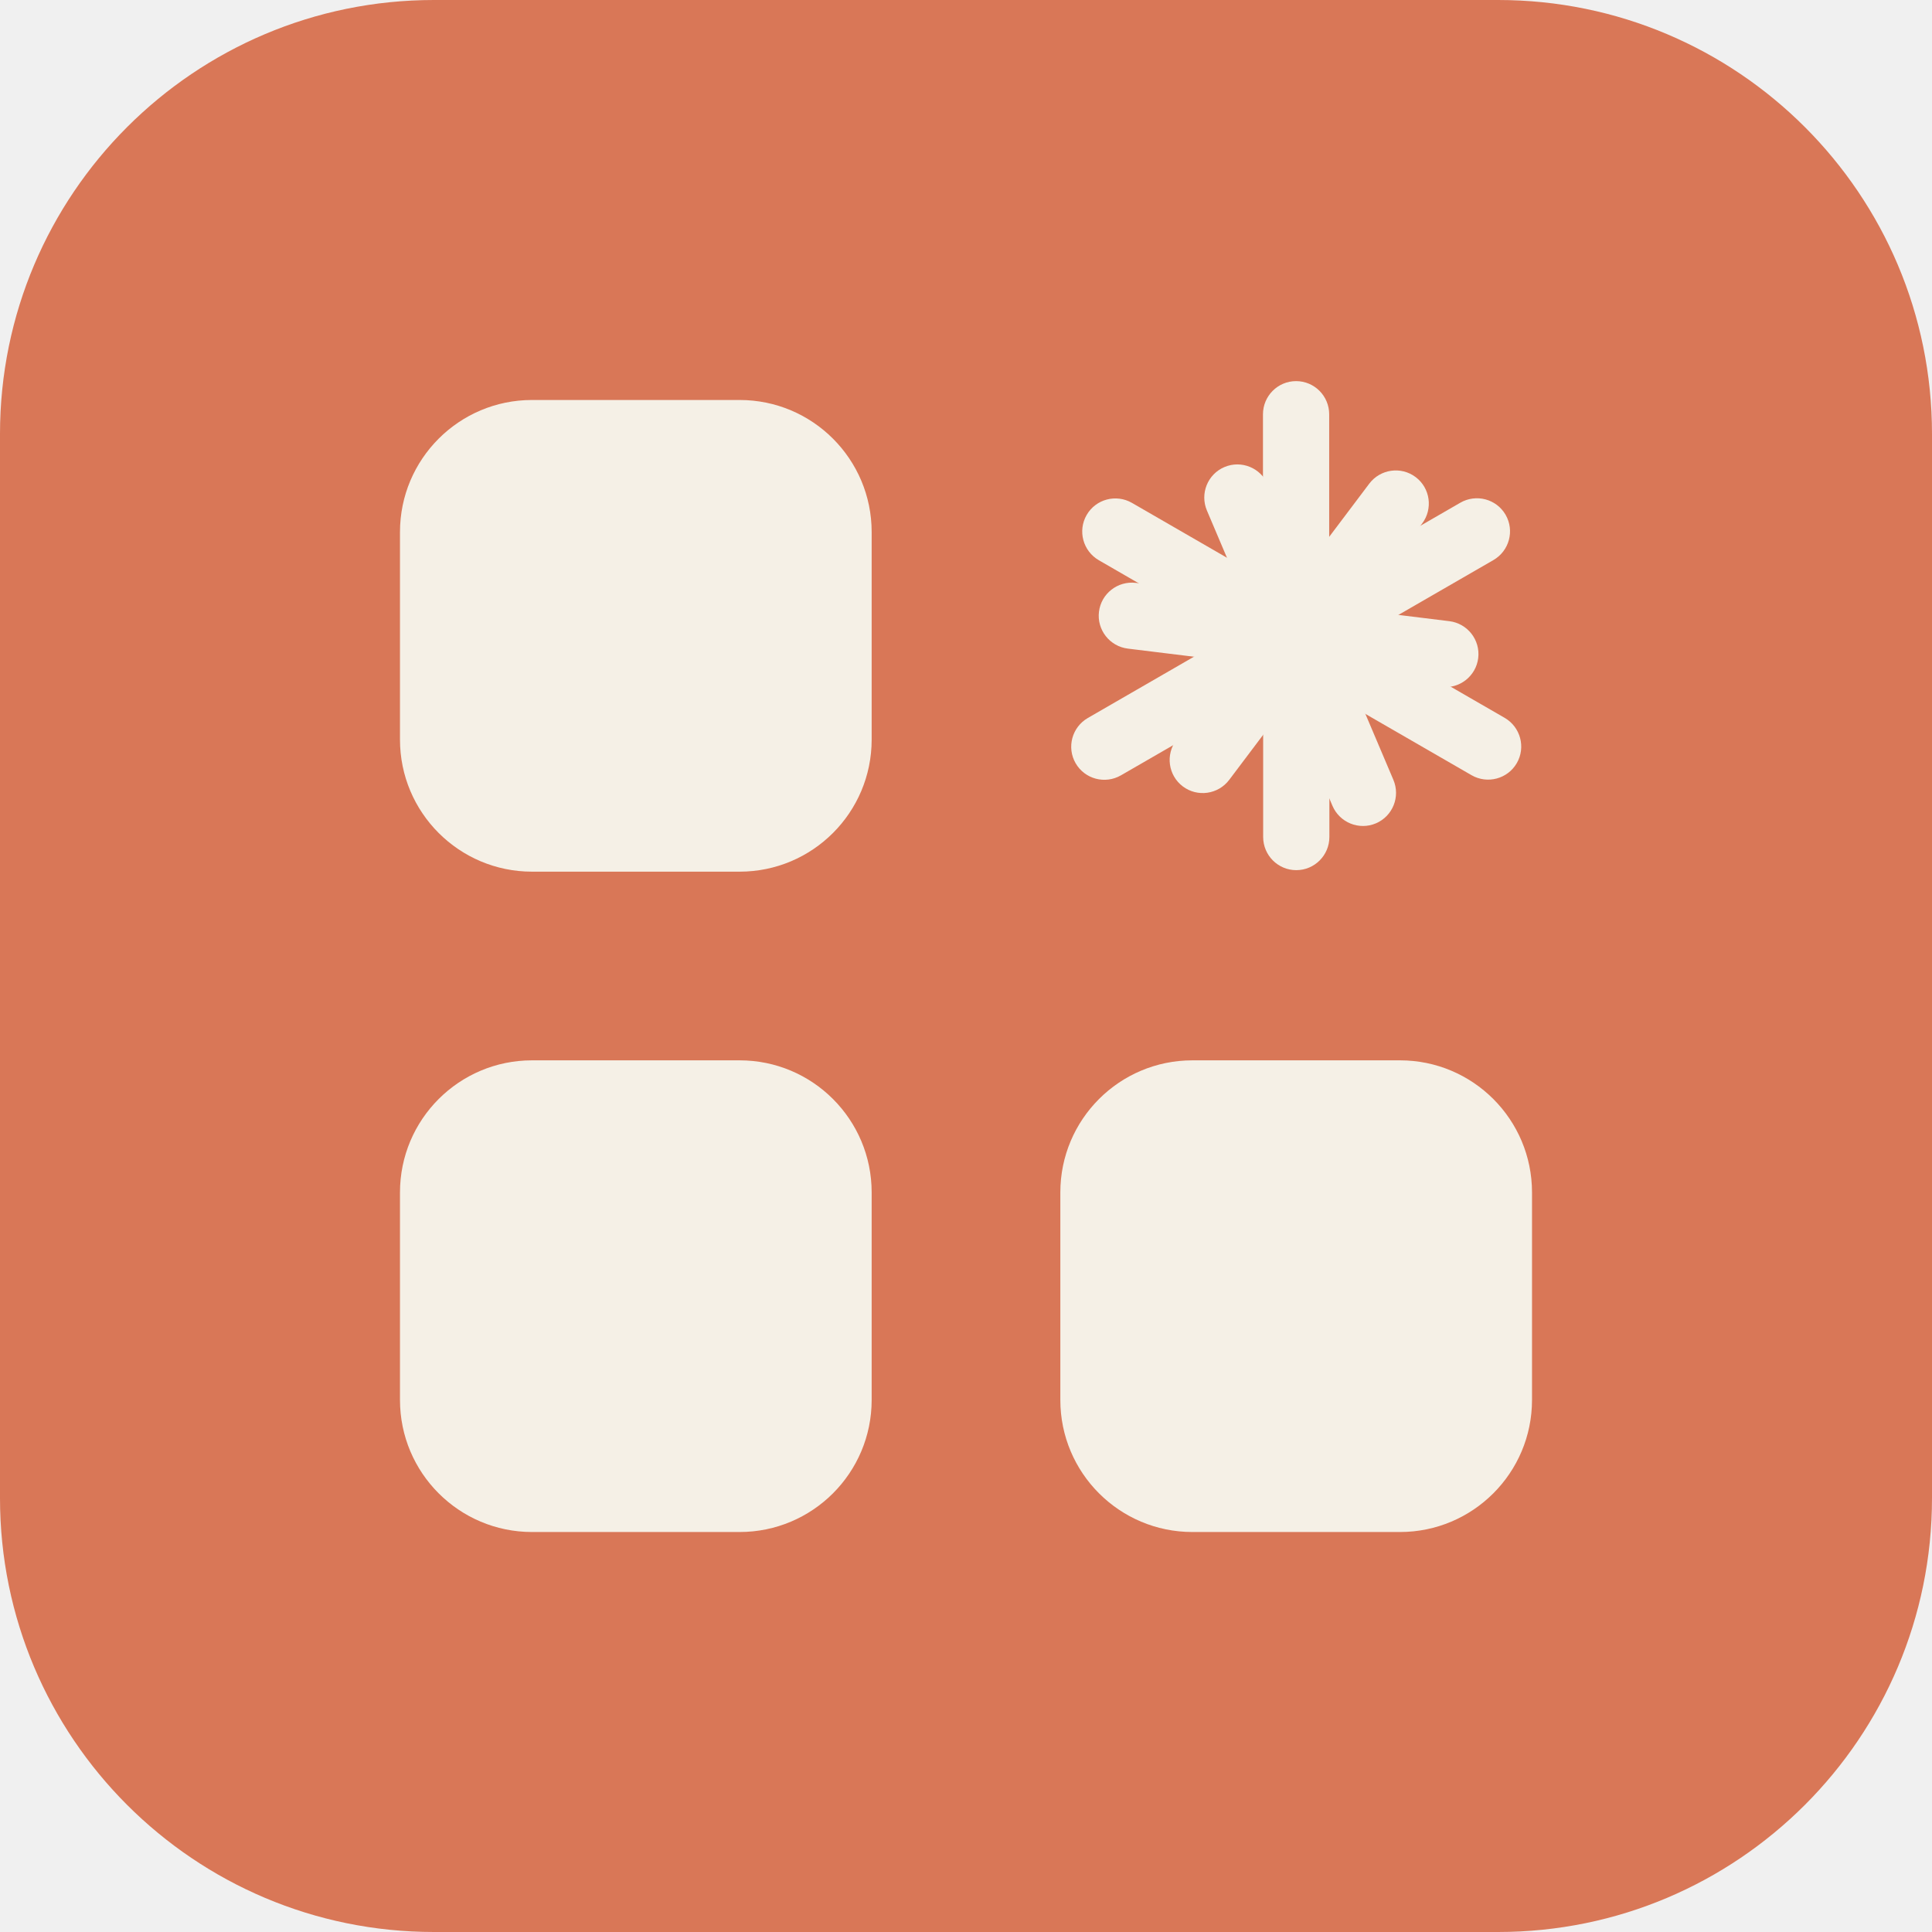
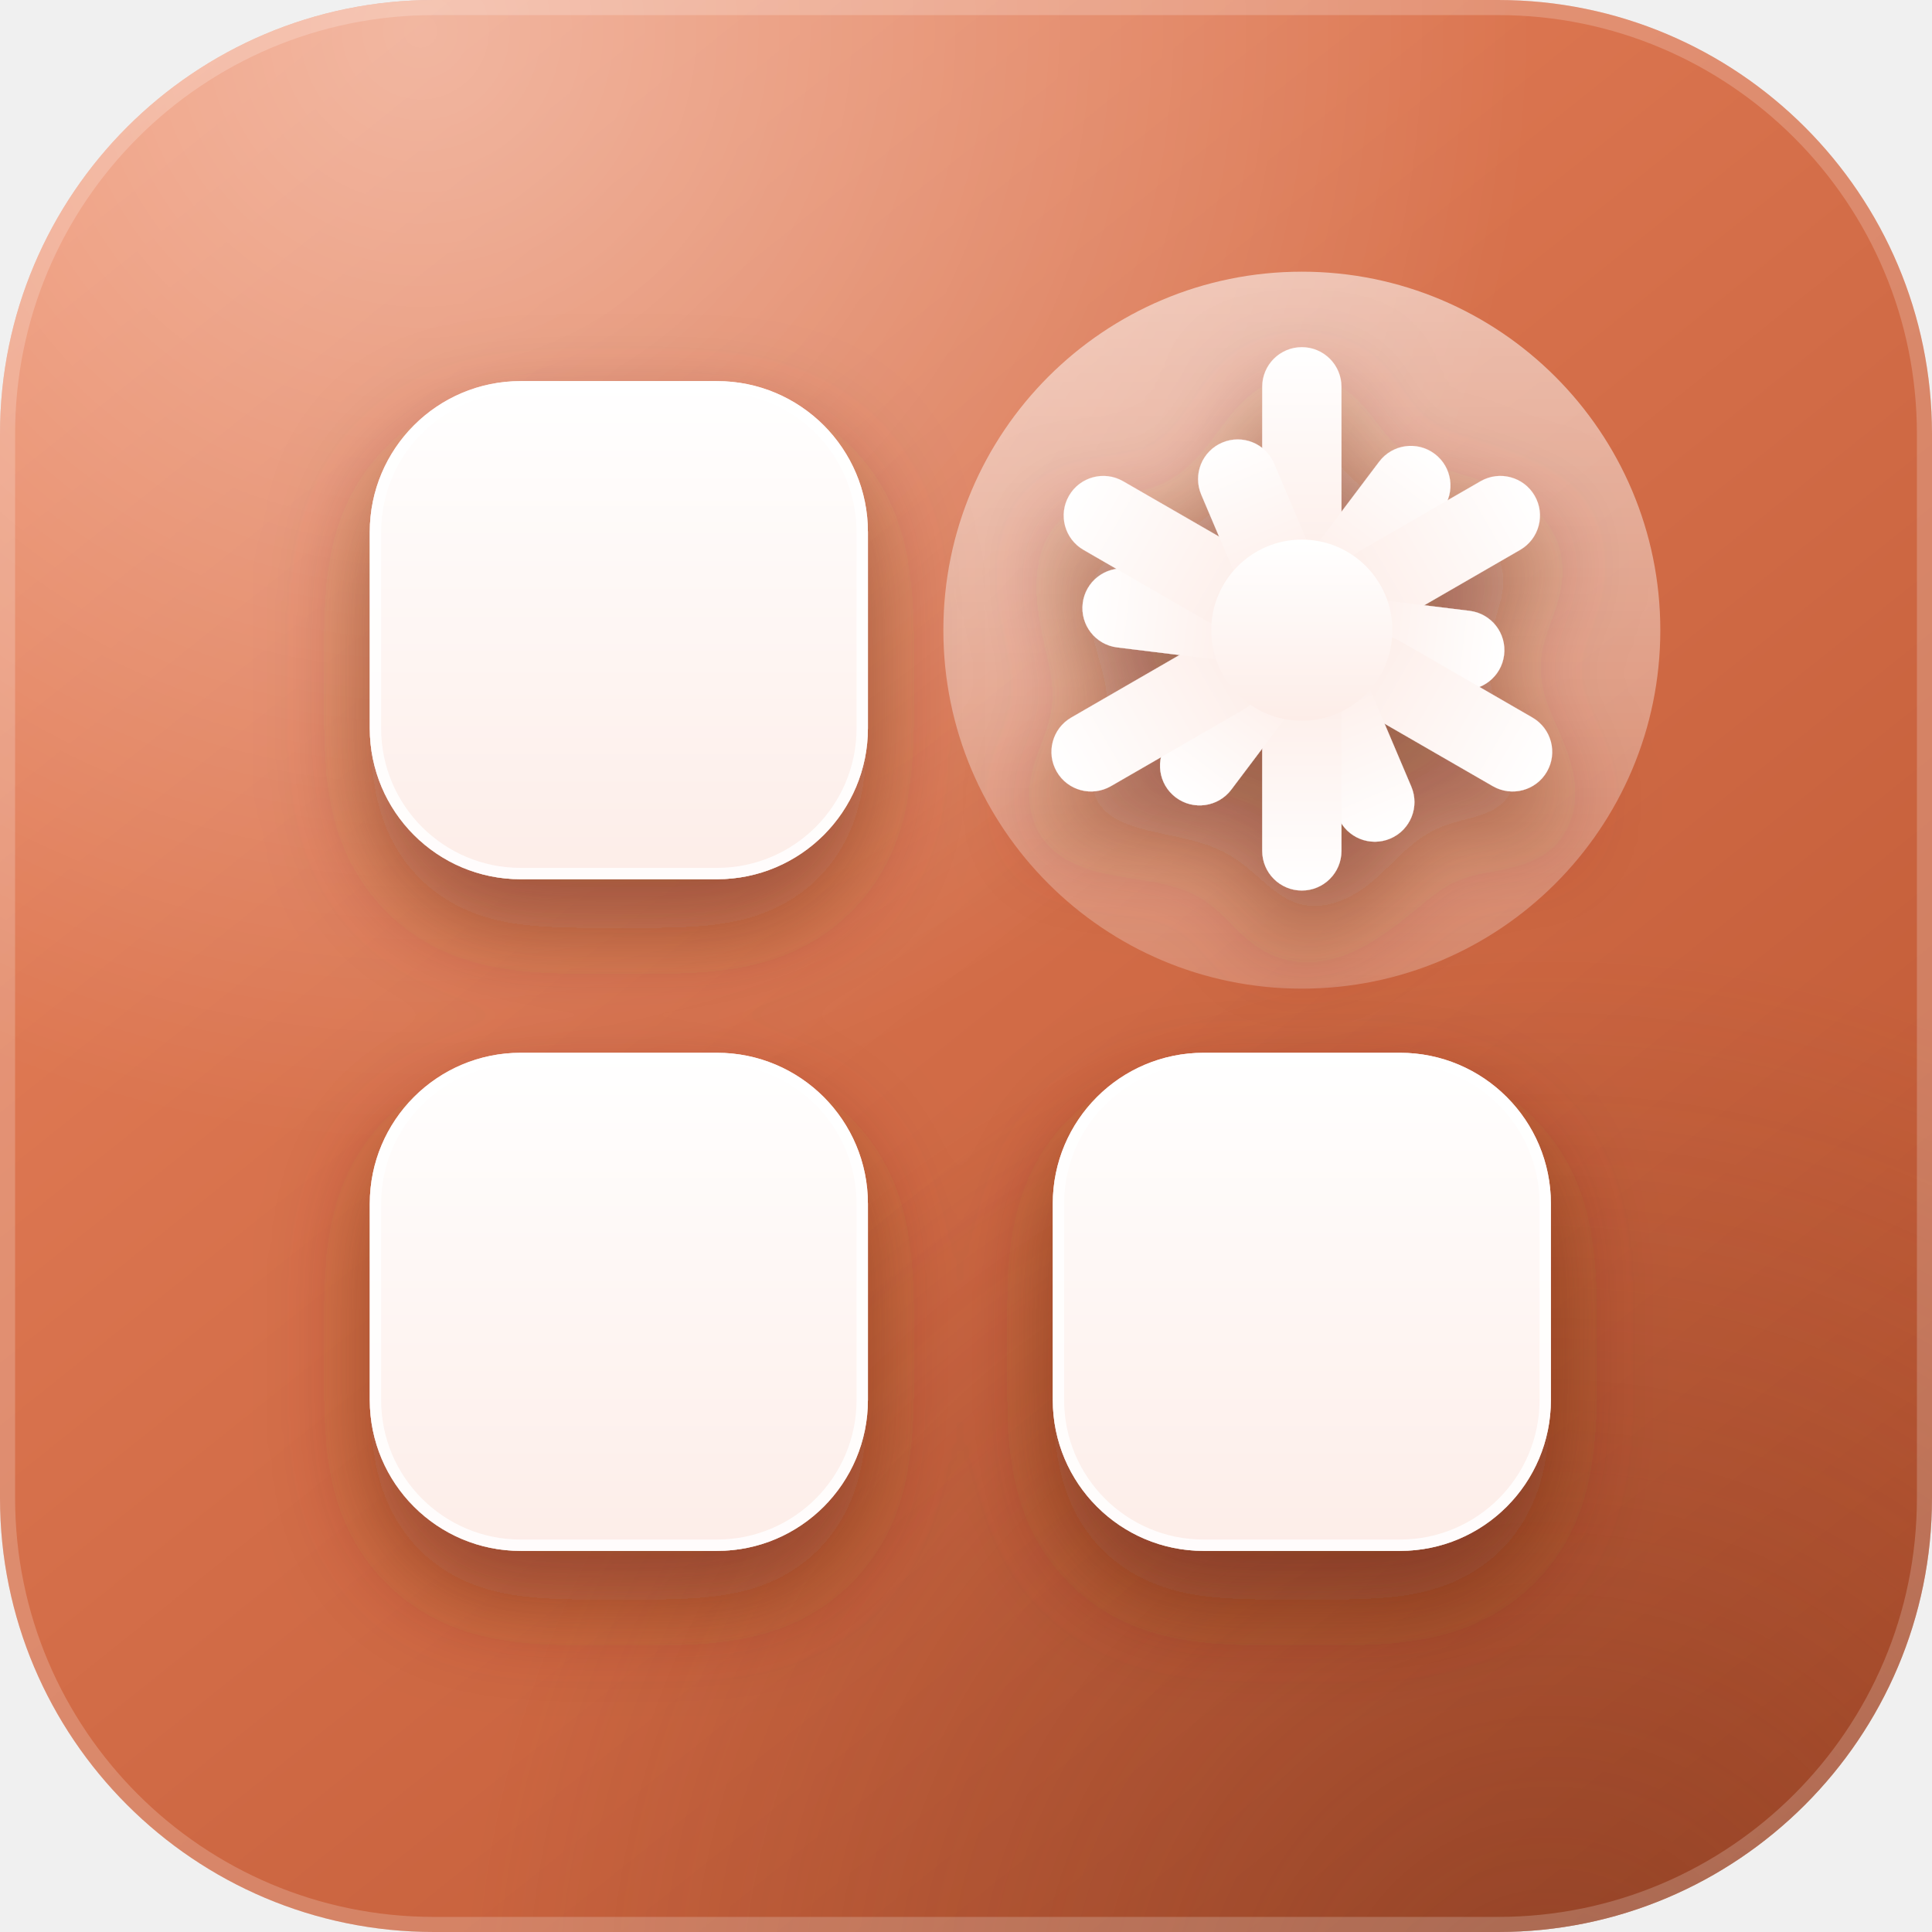
<svg xmlns="http://www.w3.org/2000/svg" viewBox="0 0 1024 1024">
-   <rect width="1024" height="1024" rx="230" fill="#D97757" />
-   <rect x="212" y="212" width="250" height="250" rx="70" fill="#F5F0E6" />
-   <rect x="212" y="562" width="250" height="250" rx="70" fill="#F5F0E6" />
-   <rect x="562" y="562" width="250" height="250" rx="70" fill="#F5F0E6" />
-   <g transform="translate(687 337)" fill="#F5F0E6">
-     <rect x="-17.6" y="-135.0" width="35.1" height="110.7" rx="17.6" transform="rotate(0)" />
-     <rect x="-17.6" y="-105.3" width="35.1" height="86.3" rx="17.6" transform="rotate(37)" />
-     <rect x="-17.6" y="-128.2" width="35.1" height="105.2" rx="17.6" transform="rotate(60)" />
-     <rect x="-17.6" y="-97.2" width="35.1" height="79.7" rx="17.6" transform="rotate(97)" />
-     <rect x="-17.6" y="-135.0" width="35.1" height="110.7" rx="17.6" transform="rotate(120)" />
-     <rect x="-17.6" y="-108.0" width="35.1" height="88.6" rx="17.6" transform="rotate(157)" />
-     <rect x="-17.6" y="-124.2" width="35.1" height="101.8" rx="17.6" transform="rotate(180)" />
-     <rect x="-17.6" y="-99.9" width="35.1" height="81.9" rx="17.6" transform="rotate(217)" />
-     <rect x="-17.6" y="-135.0" width="35.1" height="110.7" rx="17.6" transform="rotate(240)" />
-     <rect x="-17.6" y="-105.3" width="35.1" height="86.3" rx="17.6" transform="rotate(277)" />
-     <rect x="-17.6" y="-128.2" width="35.1" height="105.2" rx="17.6" transform="rotate(300)" />
-     <rect x="-17.6" y="-97.2" width="35.1" height="79.7" rx="17.6" transform="rotate(337)" />
-     <circle r="40.5" />
+   <defs>
+     <linearGradient id="stbg" x1=".1" y1="0" x2=".9" y2="1">
+       <stop offset="0" stop-color="#EC8660" />
+       <stop offset="1" stop-color="#B9532F" />
+     </linearGradient>
+     <radialGradient id="sthl" cx=".22" cy=".02" r=".95">
+       <stop offset="0" stop-color="#fff" stop-opacity=".42" />
+       <stop offset=".6" stop-color="#fff" stop-opacity="0" />
+     </radialGradient>
+     <radialGradient id="stlo" cx=".8" cy="1.05" r=".8">
+       <stop offset="0" stop-color="#5C2A18" stop-opacity=".42" />
+       <stop offset=".7" stop-color="#5C2A18" stop-opacity="0" />
+     </radialGradient>
+     <linearGradient id="stfg" x1="0" y1="0" x2="0" y2="1">
+       <stop offset="0" stop-color="#FFFFFF" />
+       <stop offset="1" stop-color="#FDEDE8" />
+     </linearGradient>
+     <linearGradient id="stac" x1="0" y1="0" x2="1" y2="1">
+       <stop offset="0" stop-color="#F29C7C" />
+       <stop offset="1" stop-color="#B9532F" />
+     </linearGradient>
+     <linearGradient id="stgl" x1="0" y1="0" x2="0" y2="1">
+       <stop offset="0" stop-color="#FFFFFF" stop-opacity=".55" />
+       <stop offset="1" stop-color="#FFFFFF" stop-opacity=".22" />
+     </linearGradient>
+     <filter id="stsh" x="-30%" y="-30%" width="160%" height="170%">
+       <feDropShadow dx="0" dy="26" stdDeviation="26" flood-color="#5C2A18" flood-opacity=".5" />
+     </filter>
+     <filter id="sts2" x="-30%" y="-30%" width="160%" height="170%">
+       <feDropShadow dx="0" dy="10" stdDeviation="12" flood-color="#5C2A18" flood-opacity=".3" />
+     </filter>
+   </defs>
+   <rect width="1024" height="1024" rx="230" fill="url(#stbg)" />
+   <rect width="1024" height="1024" rx="230" fill="url(#stlo)" />
+   <rect width="1024" height="1024" rx="230" fill="url(#sthl)" />
+   <circle cx="690" cy="334" r="190" fill="url(#stgl)" />
+   <g filter="url(#stsh)">
+     <rect x="196" y="202" width="264" height="264" rx="80" fill="url(#stfg)" />
+     <rect x="199" y="205" width="258" height="258" rx="77" fill="none" stroke="#fff" stroke-opacity=".85" stroke-width="6" />
+     <rect x="196" y="558" width="264" height="264" rx="80" fill="url(#stfg)" />
+     <rect x="199" y="561" width="258" height="258" rx="77" fill="none" stroke="#fff" stroke-opacity=".85" stroke-width="6" />
+     <rect x="558" y="558" width="264" height="264" rx="80" fill="url(#stfg)" />
+     <rect x="561" y="561" width="258" height="258" rx="77" fill="none" stroke="#fff" stroke-opacity=".85" stroke-width="6" />
  </g>
+   <g filter="url(#stsh)">
+     <g transform="translate(690 334)" fill="url(#stfg)">
+       <rect x="-21.0" y="-150.0" width="42.0" height="123.0" rx="21.0" transform="rotate(0)" />
+       <rect x="-21.0" y="-117.0" width="42.0" height="95.9" rx="21.0" transform="rotate(37)" />
+       <rect x="-21.0" y="-142.5" width="42.0" height="116.8" rx="21.0" transform="rotate(60)" />
+       <rect x="-21.0" y="-108.0" width="42.0" height="88.6" rx="21.0" transform="rotate(97)" />
+       <rect x="-21.0" y="-150.0" width="42.0" height="123.0" rx="21.0" transform="rotate(120)" />
+       <rect x="-21.0" y="-120.0" width="42.0" height="98.4" rx="21.0" transform="rotate(157)" />
+       <rect x="-21.0" y="-138.0" width="42.0" height="113.2" rx="21.0" transform="rotate(180)" />
+       <rect x="-21.0" y="-111.0" width="42.0" height="91.0" rx="21.0" transform="rotate(217)" />
+       <rect x="-21.0" y="-150.0" width="42.0" height="123.0" rx="21.0" transform="rotate(240)" />
+       <rect x="-21.0" y="-117.0" width="42.0" height="95.9" rx="21.0" transform="rotate(277)" />
+       <rect x="-21.0" y="-142.5" width="42.0" height="116.8" rx="21.0" transform="rotate(300)" />
+       <rect x="-21.0" y="-108.0" width="42.0" height="88.6" rx="21.0" transform="rotate(337)" />
+       <circle r="48.0" />
+     </g>
+   </g>
+   <rect x="4" y="4" width="1016" height="1016" rx="226" fill="none" stroke="#fff" stroke-opacity=".2" stroke-width="8" />
</svg>
